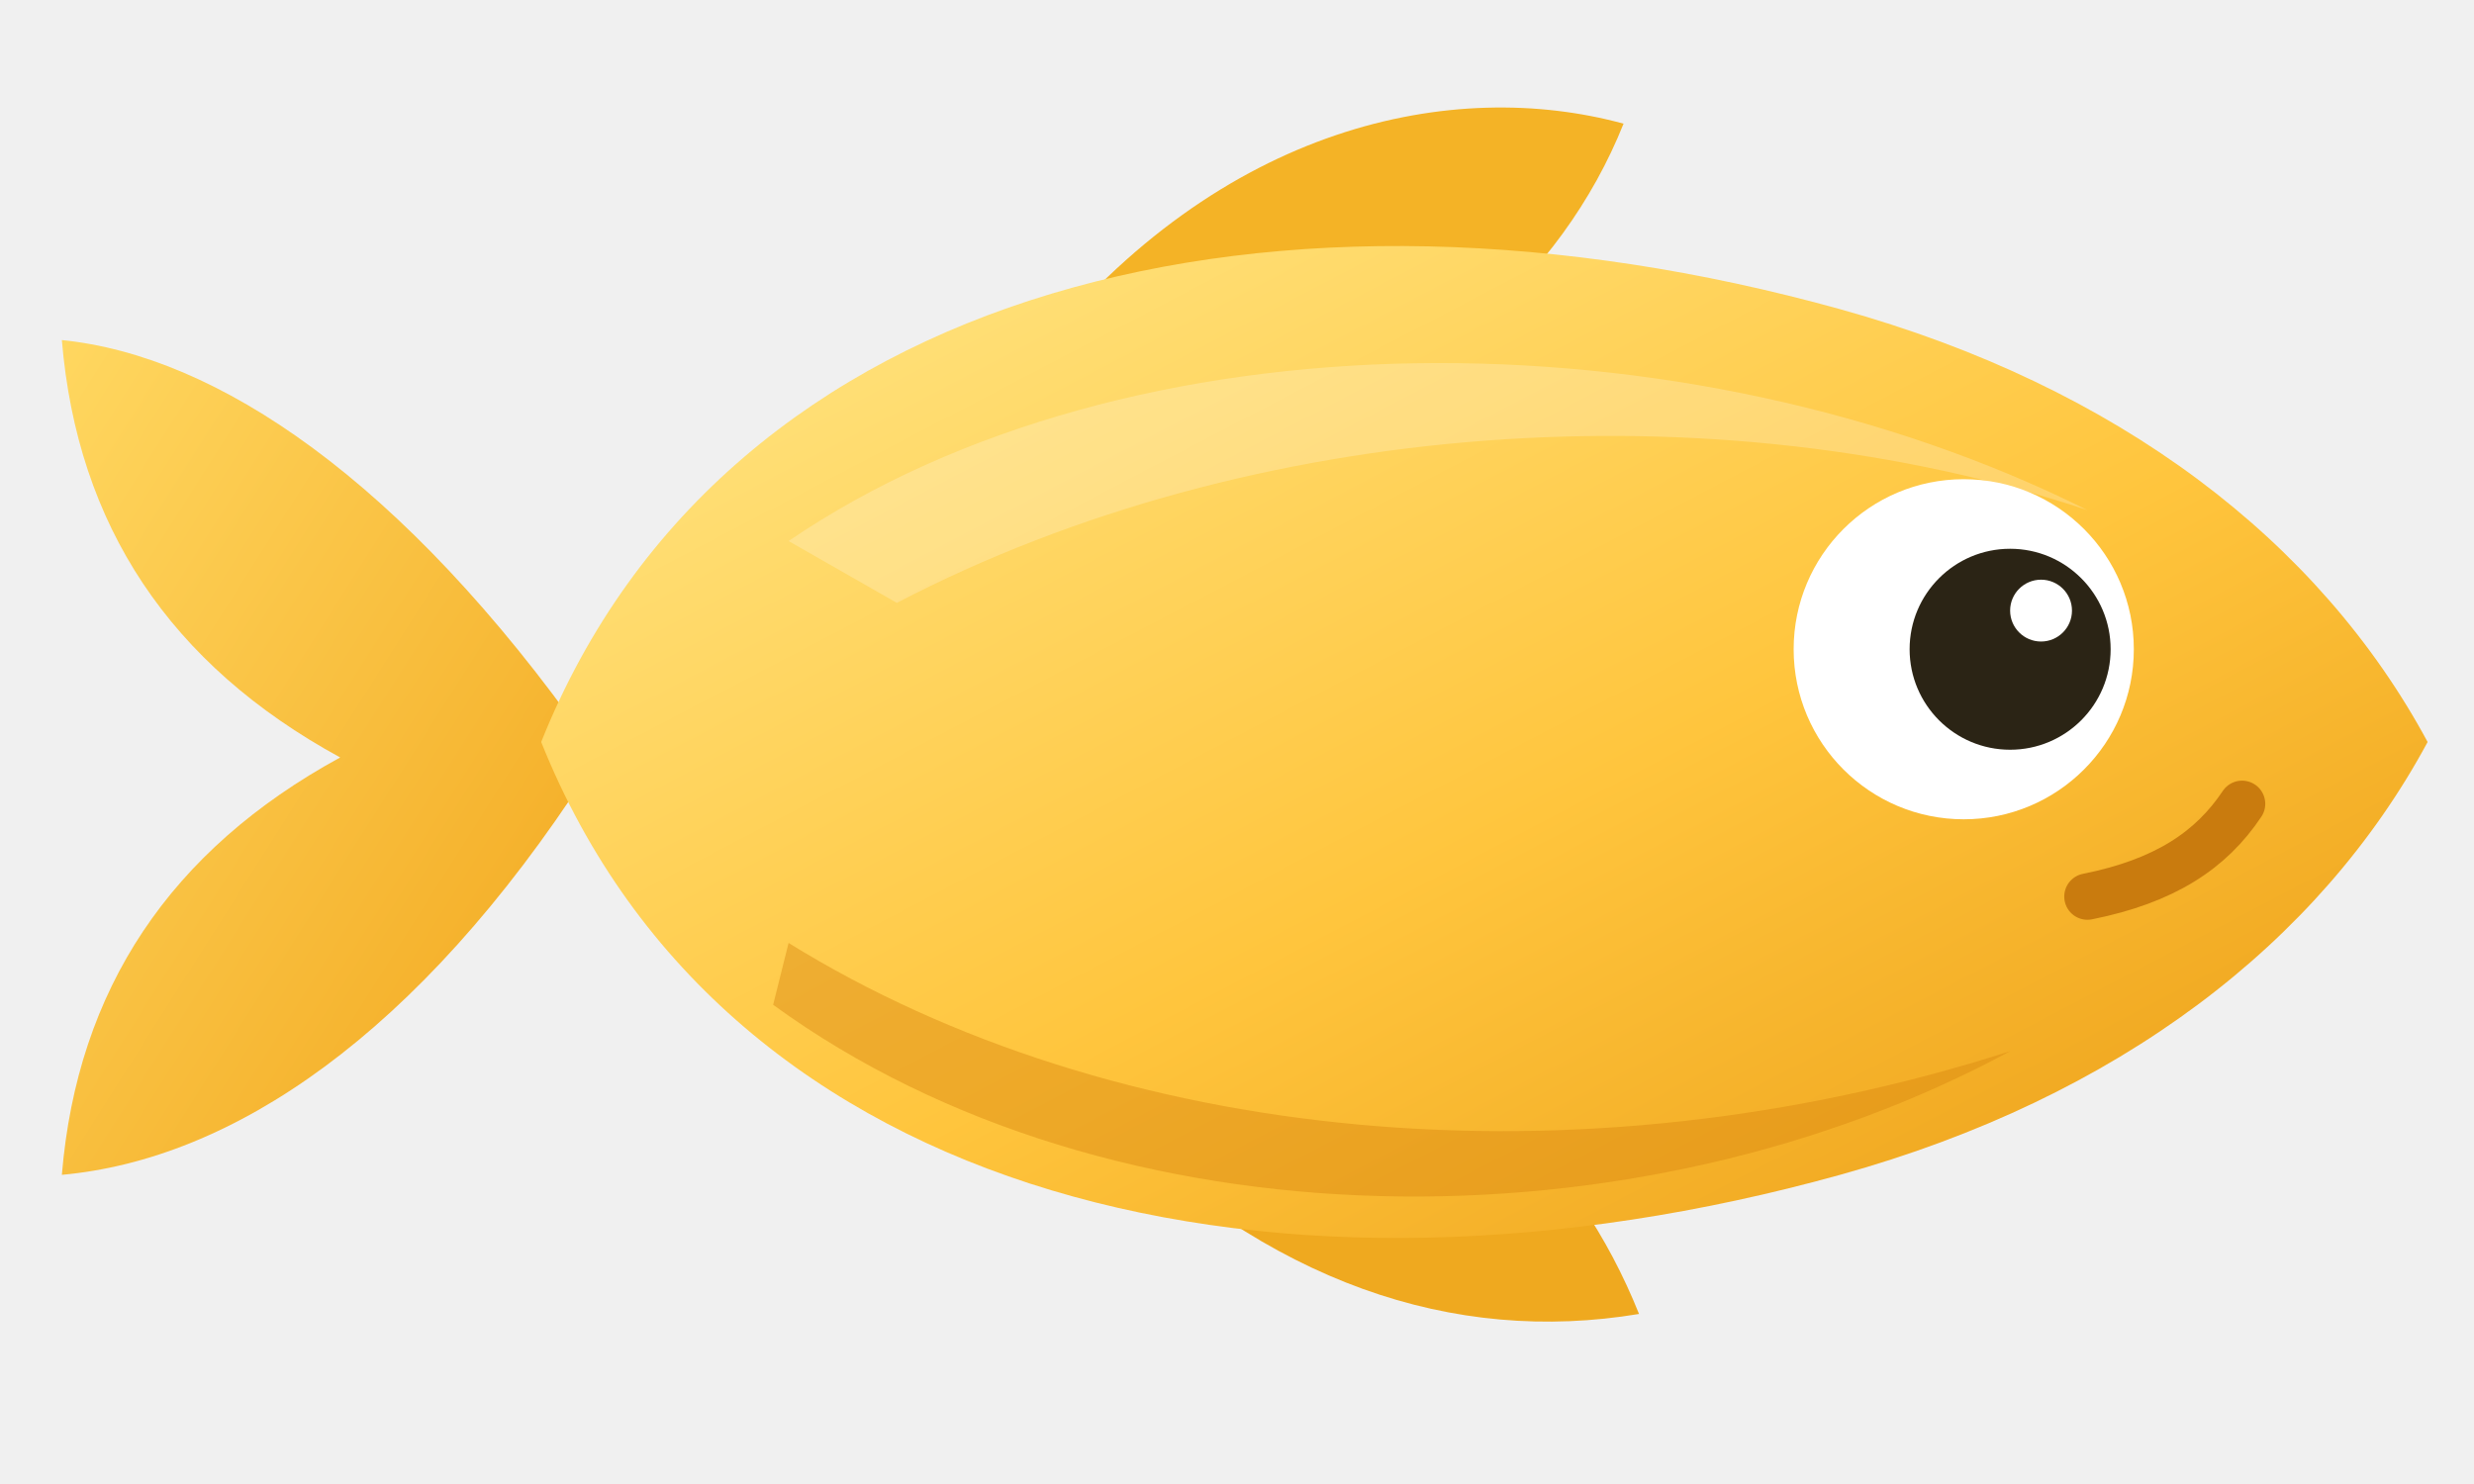
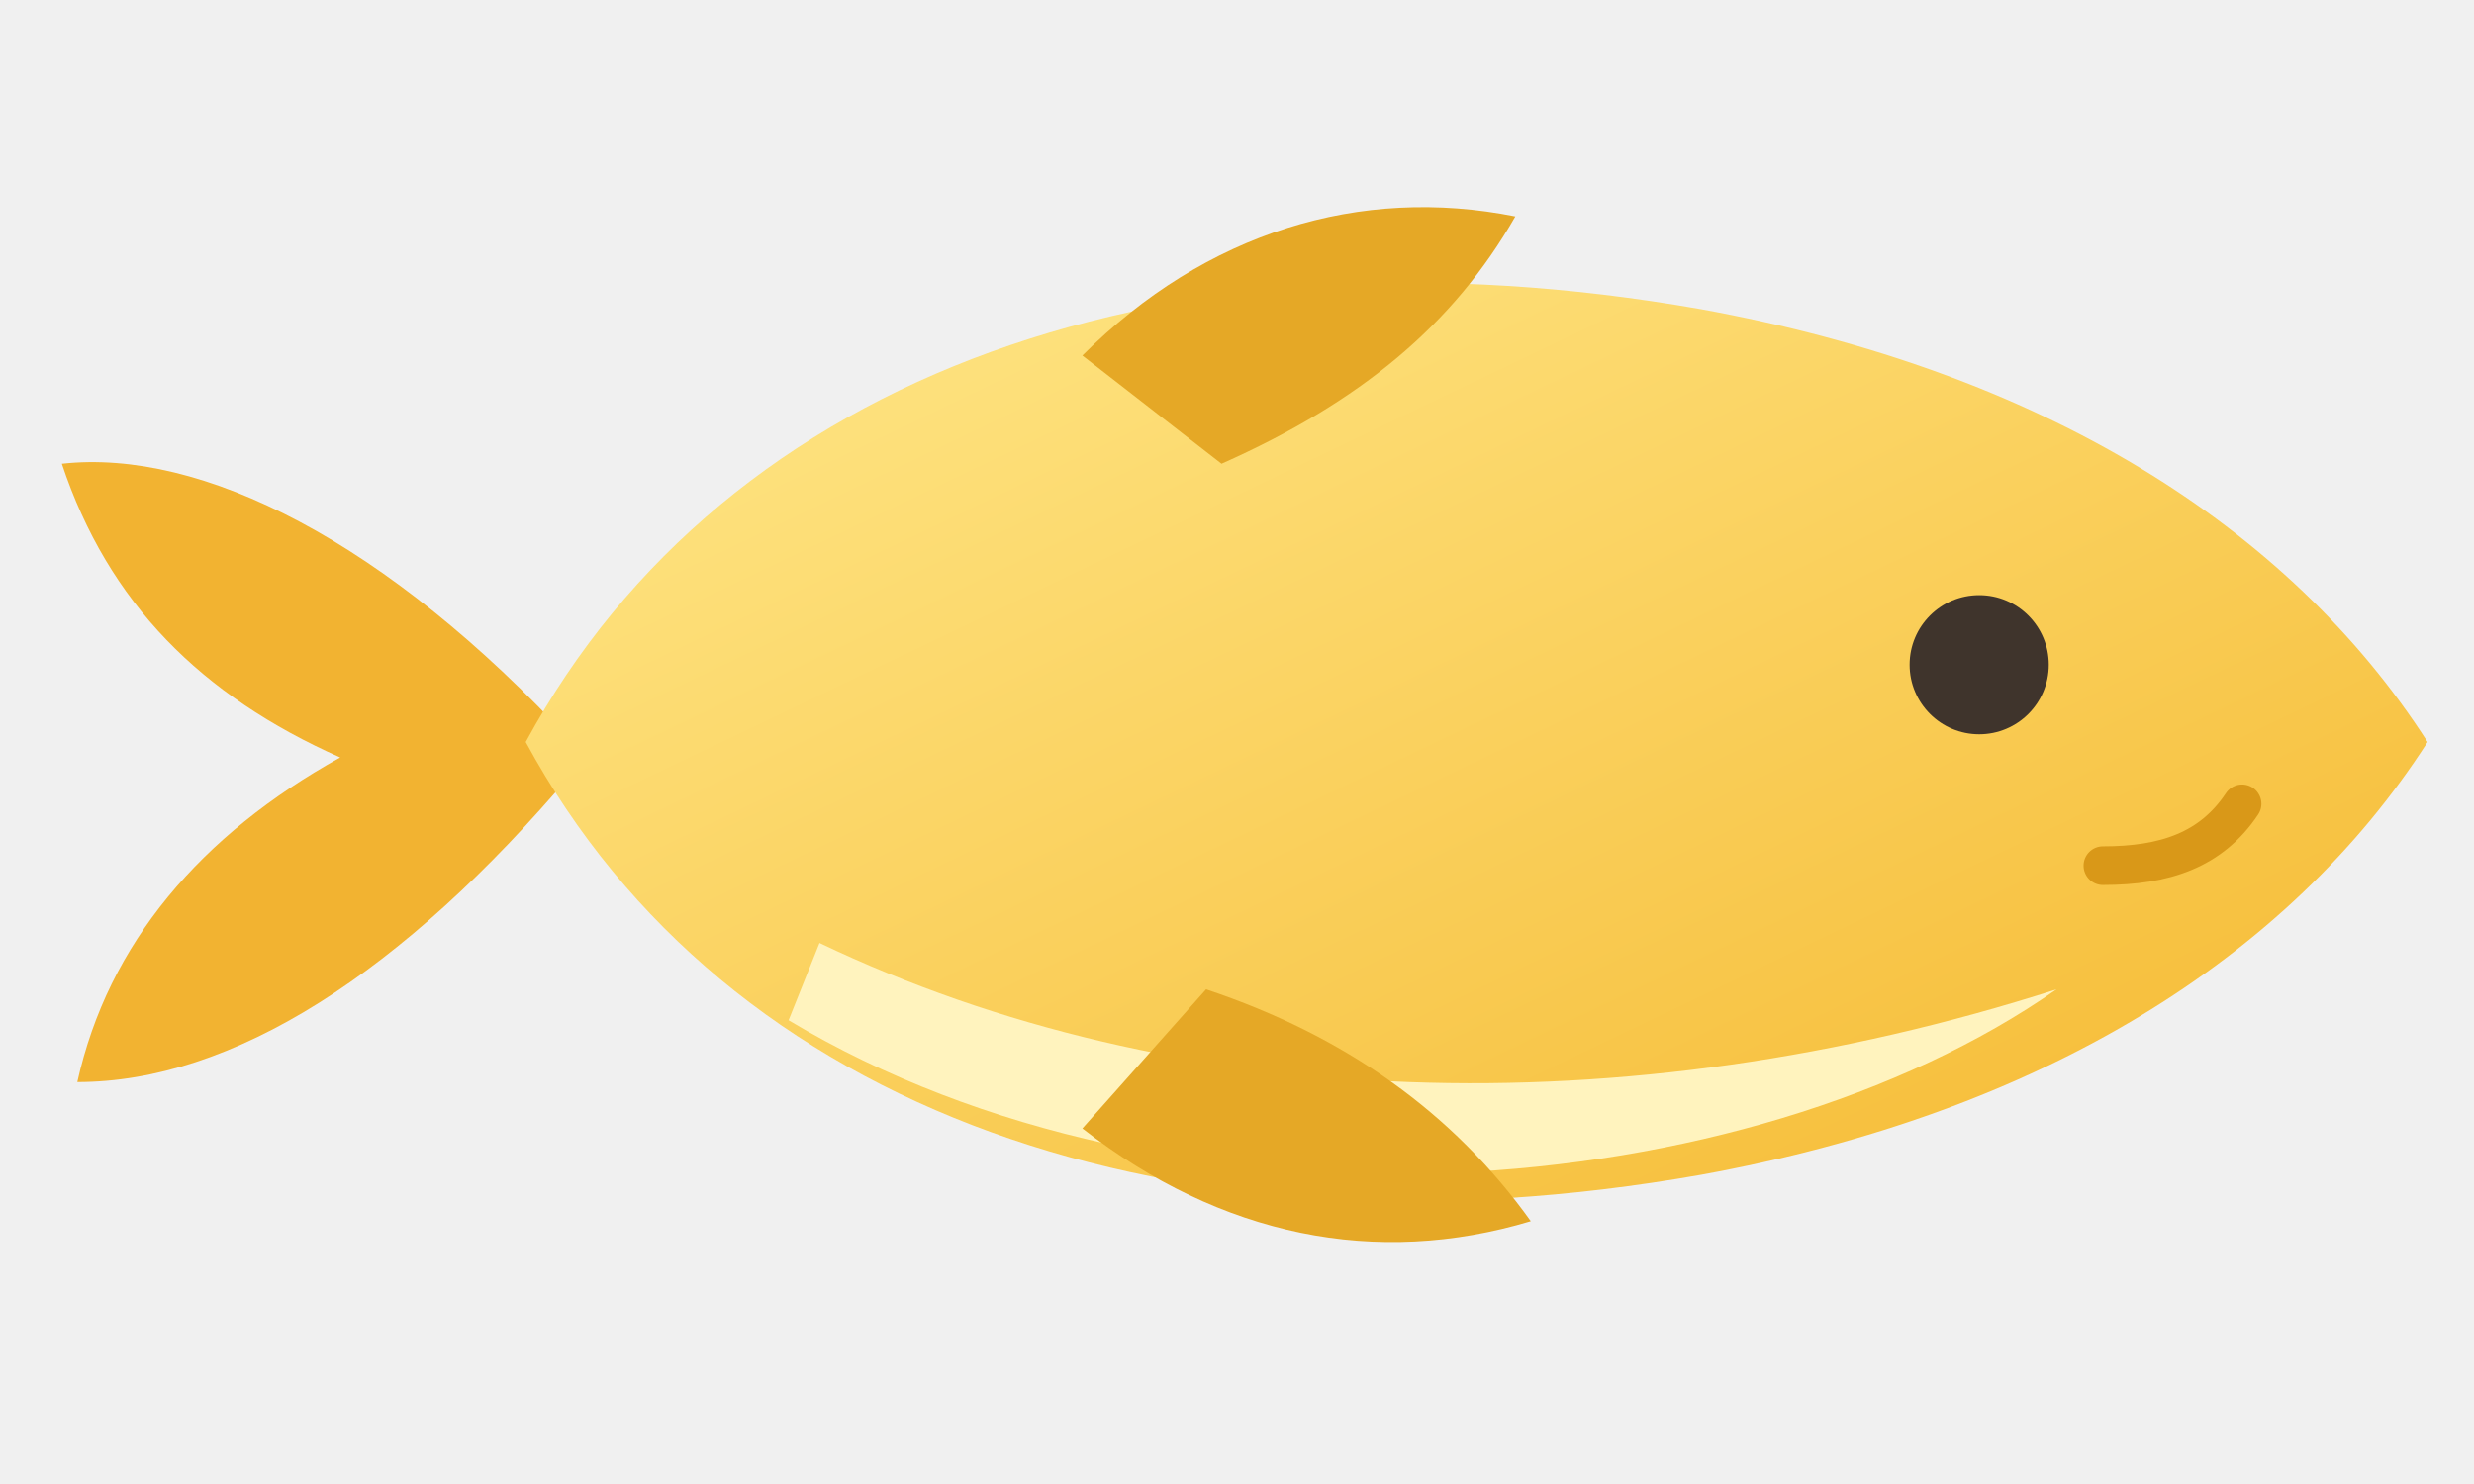
<svg xmlns="http://www.w3.org/2000/svg" viewBox="0 0 160 96" role="img" aria-labelledby="title desc">
  <defs>
    <linearGradient id="body" x1="0" y1="0" x2="1" y2="1">
      <stop offset="0" stop-color="#FFE88A" />
-       <stop offset="0.55" stop-color="#FFC53D" />
-       <stop offset="1" stop-color="#E99A13" />
-     </linearGradient>
-     <linearGradient id="tail" x1="0" y1="0" x2="1" y2="1">
-       <stop offset="0" stop-color="#FFD760" />
-       <stop offset="1" stop-color="#F2A61C" />
+       <stop offset="1" stop-color="#F5B82F" />
    </linearGradient>
  </defs>
  <g fill="none" fill-rule="evenodd">
-     <path fill="url(#tail)" d="M38 48C26 31 14 23 4 22c1 12 7 21 18 27C11 55 5 64 4 76c11-1 23-9 34-26v-2Z" />
-     <path fill="#F4B326" d="M67 23C79 8 94 5 105 8c-4 10-13 18-27 23l-11-8Z" />
-     <path fill="#EFA91F" d="M71 72c11 11 23 15 35 13-4-10-12-18-25-23l-10 10Z" />
-     <path fill="url(#body)" d="M35 48C47 18 83 10 119 20c18 5 31 15 38 28-7 13-20 23-38 28-36 10-72 2-84-28Z" />
-     <path fill="#FFFFFF" fill-opacity=".22" d="M51 35c22-15 58-15 84-2-24-8-54-6-77 6l-7-4Z" />
-     <path fill="#D98910" fill-opacity=".45" d="M51 61c21 13 51 16 79 7-24 13-58 13-80-3l1-4Z" />
-     <circle cx="127" cy="42" r="11" fill="#FFFFFF" />
-     <circle cx="130" cy="42" r="6.5" fill="#2B2415" />
-     <circle cx="132" cy="39.5" r="2" fill="#FFFFFF" />
-     <path stroke="#C97B0E" stroke-linecap="round" stroke-width="3" d="M135 58c5-1 8-3 10-6" />
+     <path fill="#F2B331" d="M37 48C25 35 13 29 4 30c3 9 9 15 18 19C13 54 7 61 5 70c10 0 21-7 32-20v-2Z" />
+     <path fill="url(#body)" d="M34 48c13-24 42-34 76-28 22 4 38 14 47 28-9 14-25 24-47 28-34 6-63-4-76-28Z" />
+     <path fill="#FFF3BE" d="M53 61c23 11 52 12 80 3-20 14-57 17-82 2l2-5Z" />
+     <path fill="#E5A826" d="M70 23c8-8 18-11 28-9-4 7-10 12-19 16l-9-7Zm0 50c9 7 19 9 29 6-5-7-12-12-21-15l-8 9Z" />
+     <circle cx="128" cy="43" r="4.5" fill="#3F342C" />
+     <path stroke="#D99818" stroke-linecap="round" stroke-width="2.5" d="M136 56c4 0 7-1 9-4" />
  </g>
</svg>
